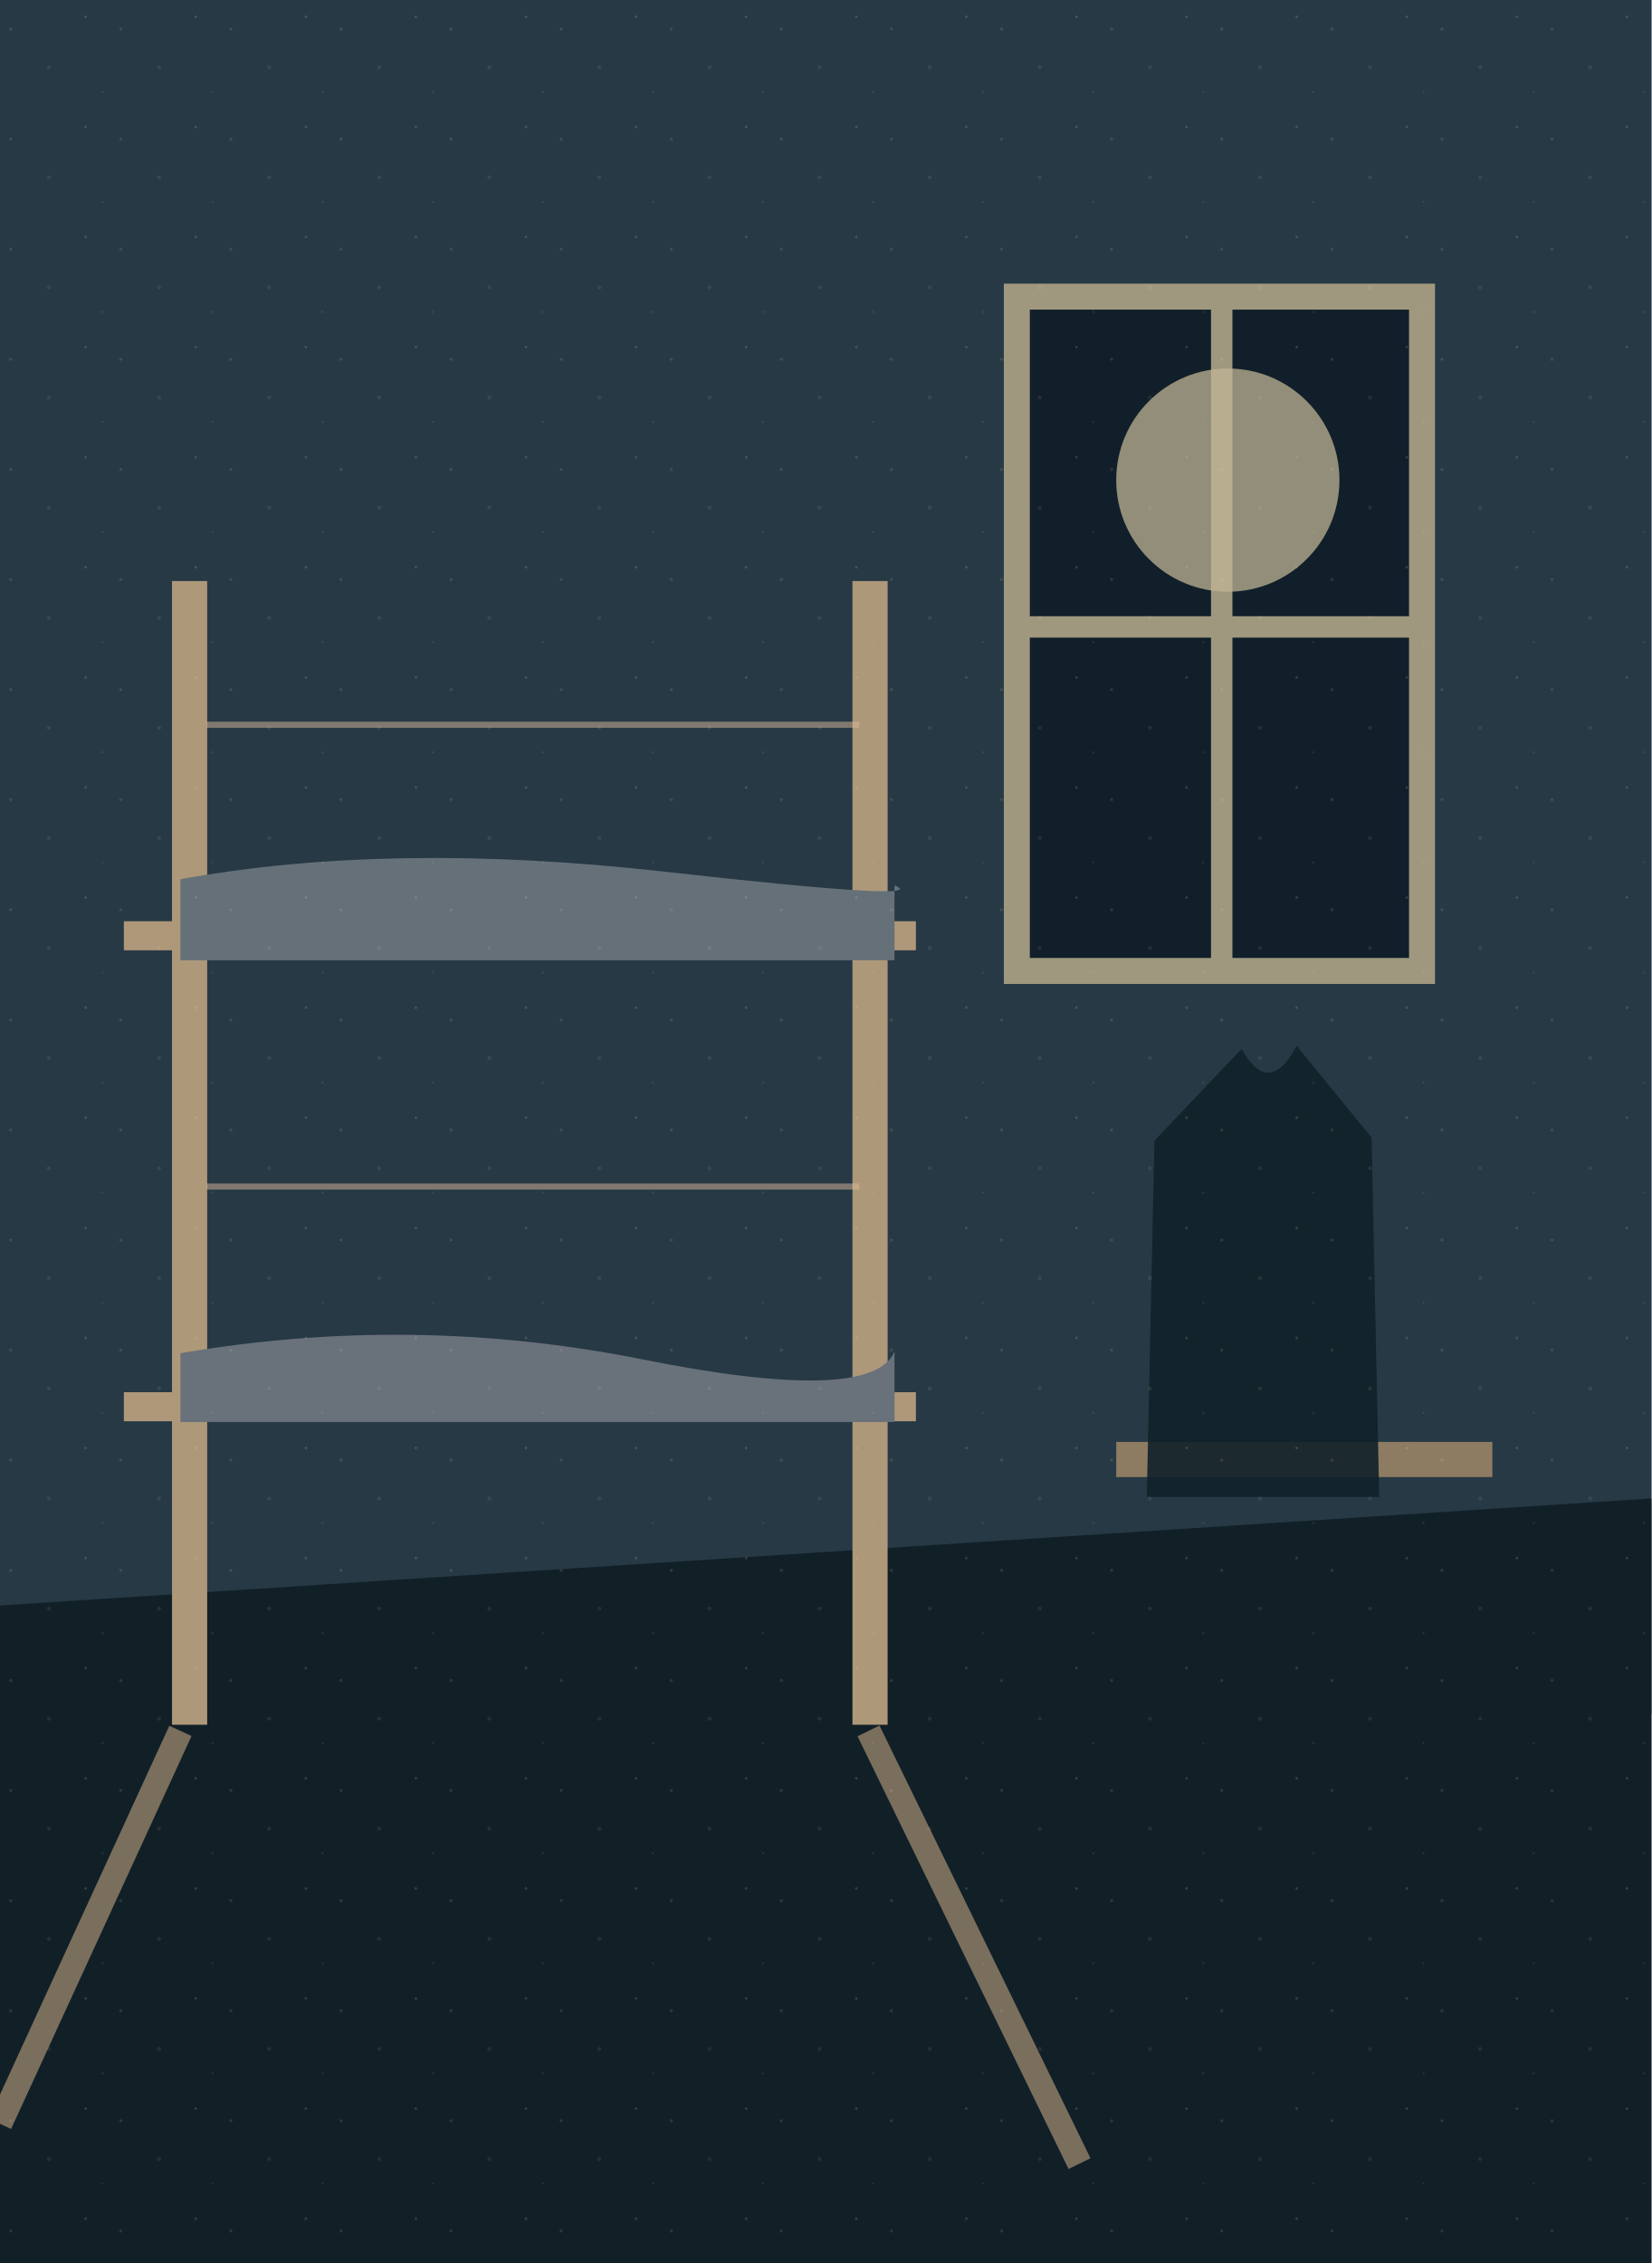
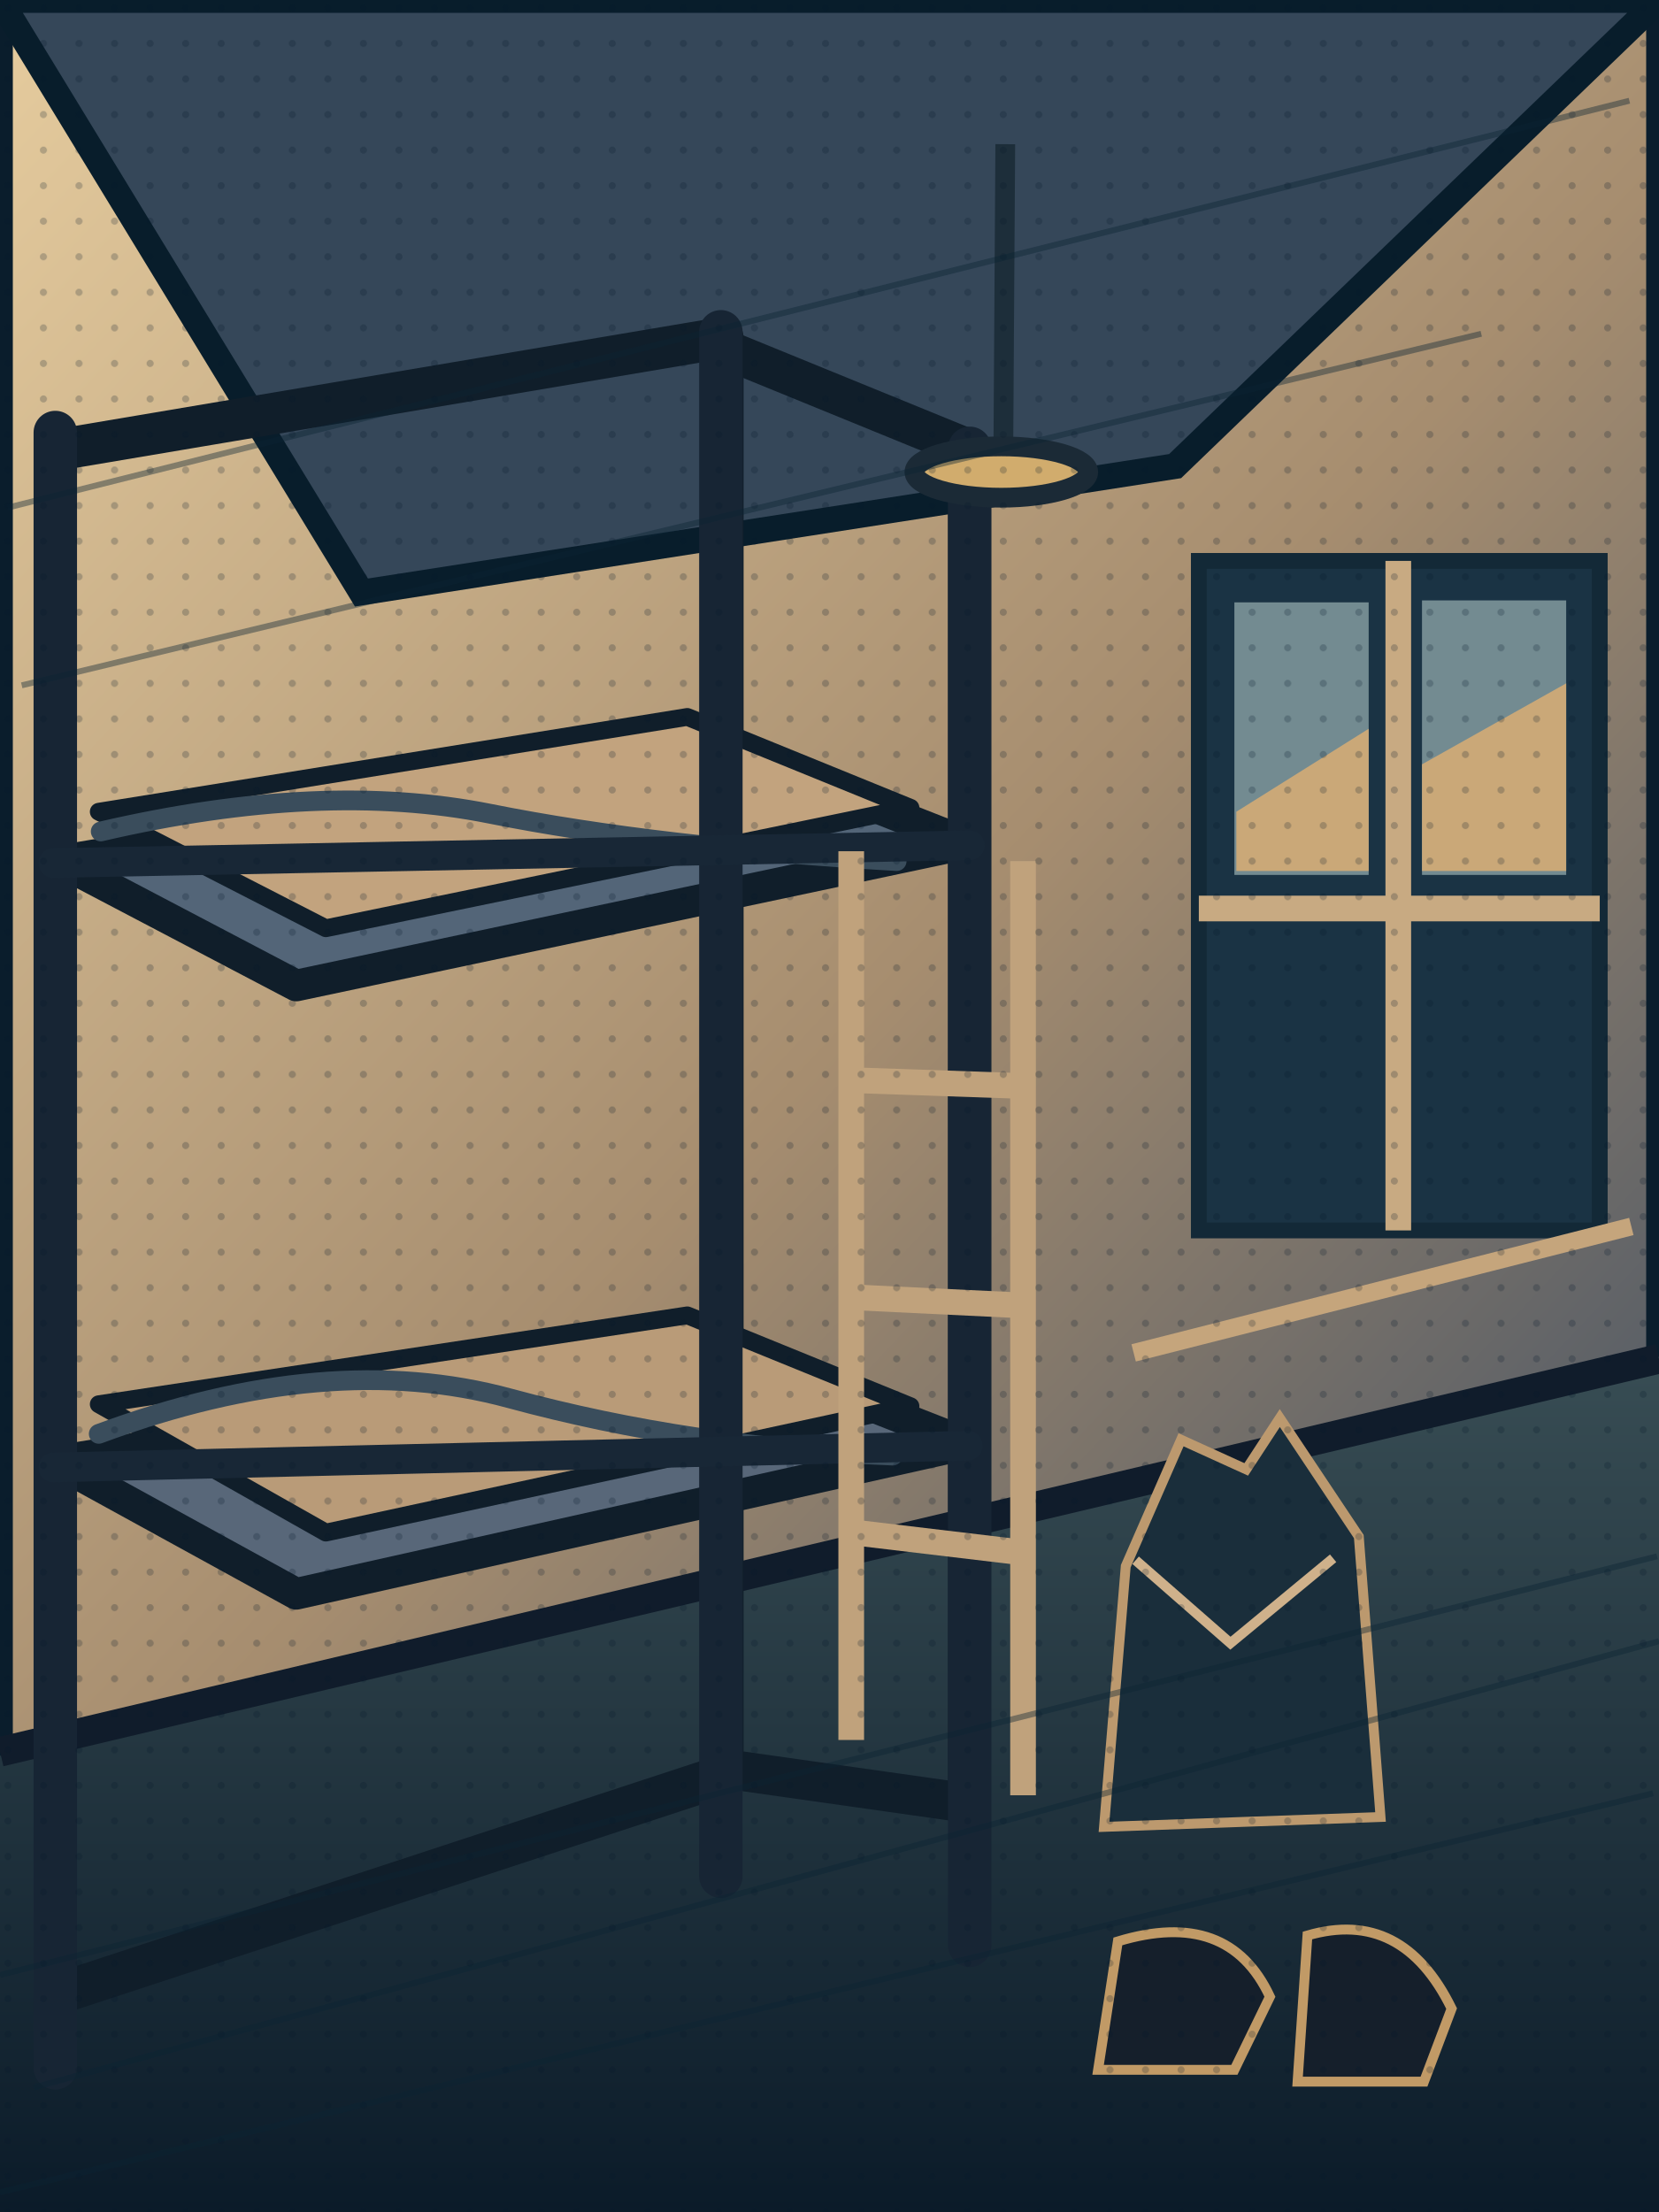
- <svg xmlns="http://www.w3.org/2000/svg" viewBox="0 0 1080 1480" preserveAspectRatio="xMidYMid slice">
+ <svg xmlns="http://www.w3.org/2000/svg" viewBox="0 0 840 1120" preserveAspectRatio="xMidYMid slice">
  <defs>
-     <linearGradient id="night" x1="0" y1="0" x2="1" y2="1">
-       <stop stop-color="#233b48" />
-       <stop offset=".5" stop-color="#102936" />
-       <stop offset="1" stop-color="#081925" />
+     <pattern id="dots" width="18" height="18" patternUnits="userSpaceOnUse">
+       <circle cx="4" cy="4" r="1.8" fill="#051a2a" opacity=".32" />
+     </pattern>
+     <linearGradient id="wall" x1="0" y1="0" x2="1" y2="1">
+       <stop stop-color="#e6cc9e" />
+       <stop offset=".55" stop-color="#a68d6f" />
+       <stop offset="1" stop-color="#425164" />
    </linearGradient>
-     <linearGradient id="sea" x1="0" y1="0" x2="0" y2="1">
-       <stop stop-color="#43606a" />
-       <stop offset="1" stop-color="#0d242e" />
+     <linearGradient id="floor" x1="0" y1="0" x2="0" y2="1">
+       <stop stop-color="#384d54" />
+       <stop offset="1" stop-color="#0b1b29" />
    </linearGradient>
-     <linearGradient id="bronze" x1="0" y1="0" x2="1" y2="1">
-       <stop stop-color="#e1c9a0" />
-       <stop offset="1" stop-color="#a48354" />
-     </linearGradient>
-     <linearGradient id="dusk" x1="0" y1="0" x2="0" y2="1">
-       <stop stop-color="#465669" />
-       <stop offset=".6" stop-color="#263a48" />
-       <stop offset="1" stop-color="#10212a" />
-     </linearGradient>
-     <pattern id="grain" width="72" height="72" patternUnits="userSpaceOnUse">
-       <circle cx="7" cy="19" r="1" fill="#f0d7ac" opacity=".22" />
-       <circle cx="32" cy="44" r="1.3" fill="#f0d7ac" opacity=".15" />
-       <circle cx="56" cy="11" r=".8" fill="#f0d7ac" opacity=".32" />
-       <circle cx="67" cy="60" r=".65" fill="#f0d7ac" opacity=".2" />
-     </pattern>
-     <filter id="blur">
-       <feGaussianBlur stdDeviation="12" />
-     </filter>
  </defs>
-   <rect width="1080" height="1480" fill="#172936" />
-   <path d="M0 0 H1080 V1121 H0Z" fill="#263945" />
-   <path d="M0 1050 L1080 980 V1480 H0Z" fill="#111f27" />
-   <rect x="665" y="194" width="265" height="441" fill="#101f2a" stroke="#9f987f" stroke-width="17" />
-   <path d="M799 192 V637 M673 410 H927" stroke="#9f987f" stroke-width="14" />
-   <circle cx="803" cy="314" r="73" fill="#c1b594" opacity=".74" />
-   <path d="M81 612 H599 M81 920 H599" stroke="#ae9879" stroke-width="19" />
-   <path d="M124 380 V1128 M569 380 V1128" stroke="#ad9879" stroke-width="23" />
-   <path d="M118 575 Q256 550 434 570 T585 579 V628 H118Z" fill="#657078" />
-   <path d="M118 885 Q270 859 420 889 T585 884 V930 H118Z" fill="#69717b" />
-   <path d="M135 474 H562 M135 776 H562" stroke="#dbb99a" stroke-width="4" opacity=".5" />
-   <rect x="730" y="943" width="246" height="23" fill="#8d7c62" />
-   <path d="M812 686 Q830 718 848 684 L897 744 902 979 H750 L755 746Z" fill="#0f2029" opacity=".9" />
-   <path d="M118 1132 L0 1389 M568 1132 L706 1415" stroke="#7a6e5d" stroke-width="16" />
-   <rect width="1080" height="1480" fill="url(#grain)" opacity=".6" />
+   <rect width="840" height="1120" fill="#0b1c2c" />
+   <path d="M0 0H840V688L0 890Z" fill="url(#wall)" stroke="#0a1d2c" stroke-width="13" />
+   <path d="M0 0L840 0L595 236L183 300Z" fill="#354759" stroke="#081d2b" stroke-width="13" />
+   <path d="M0 889L840 687V1120H0" fill="url(#floor)" />
+   <path d="M0 887L840 688" stroke="#101c2b" stroke-width="15" />
+   <g stroke="#132937" stroke-width="8" fill="#1a3344">
+     <path d="M607 284H810V623H607Z" />
+     <path d="M708 284V623M607 460H810" stroke="#c8aa82" stroke-width="13" />
+   </g>
+   <path d="M625 305H693V443H625Z M720 304H793V443H720Z" fill="#738b91" />
+   <path d="M626 411L693 369V441H626 M720 387L793 346V441H720" fill="#caa878" />
+   <path d="M574 685L826 621" stroke="#c5a57c" stroke-width="9" />
+   <g stroke="#101e2a" stroke-linecap="round" stroke-linejoin="round">
+     <path d="M28 228L366 171V899L28 1010Z" fill="none" stroke-width="21" />
+     <path d="M370 178L490 227V913L370 896" fill="none" stroke-width="20" />
+     <path d="M30 436L368 379L490 427L150 499Z" fill="#536578" stroke-width="16" />
+     <path d="M28 740L370 684L490 731L150 807Z" fill="#586779" stroke-width="16" />
+     <path d="M50 411L348 363L461 409L165 470Z" fill="#c2a37e" stroke-width="9" />
+     <path d="M50 711L348 666L461 712L165 776Z" fill="#b99b78" stroke-width="9" />
+     <path d="M51 421Q163 395 248 412T454 436M50 726Q166 683 258 708T452 737" fill="none" stroke="#3a4d5c" stroke-width="10" />
+     <path d="M28 219V1047M365 168V950M491 227V985" fill="none" stroke="#172534" stroke-width="22" />
+     <path d="M27 437L491 428M27 743L490 732" fill="none" stroke="#182736" stroke-width="15" />
+   </g>
+   <g stroke="#c0a27c" stroke-width="13">
+     <path d="M431 431V881M518 436V909" />
+     <path d="M434 547L521 550M435 657L518 661M433 776L517 786" />
+   </g>
+   <path d="M570 793L598 729L631 744L648 718L688 778L699 920L559 925Z" fill="#1a2e3b" stroke="#bc996e" stroke-width="5" />
+   <path d="M575 790L623 832L675 789" stroke="#cfb18b" stroke-width="5" fill="none" />
+   <path d="M566 983Q622 966 643 1011L625 1048H556Z M662 980Q710 966 735 1017L721 1054H657Z" fill="#151f2b" stroke="#c19a66" stroke-width="5" />
+   <path d="M509 73L508 230" stroke="#1d2e3a" stroke-width="10" />
+   <ellipse cx="507" cy="239" rx="44" ry="13" fill="#d1ac6d" stroke="#1b2a36" stroke-width="10" />
+   <g fill="none" stroke="#092333" opacity=".4" stroke-width="3">
+     <path d="M0 1000L839 788M17 1057L840 831M0 1110L837 908M4 257L825 51M11 347L750 169" />
+   </g>
+   <rect width="840" height="1120" fill="url(#dots)" opacity=".68" />
</svg>
